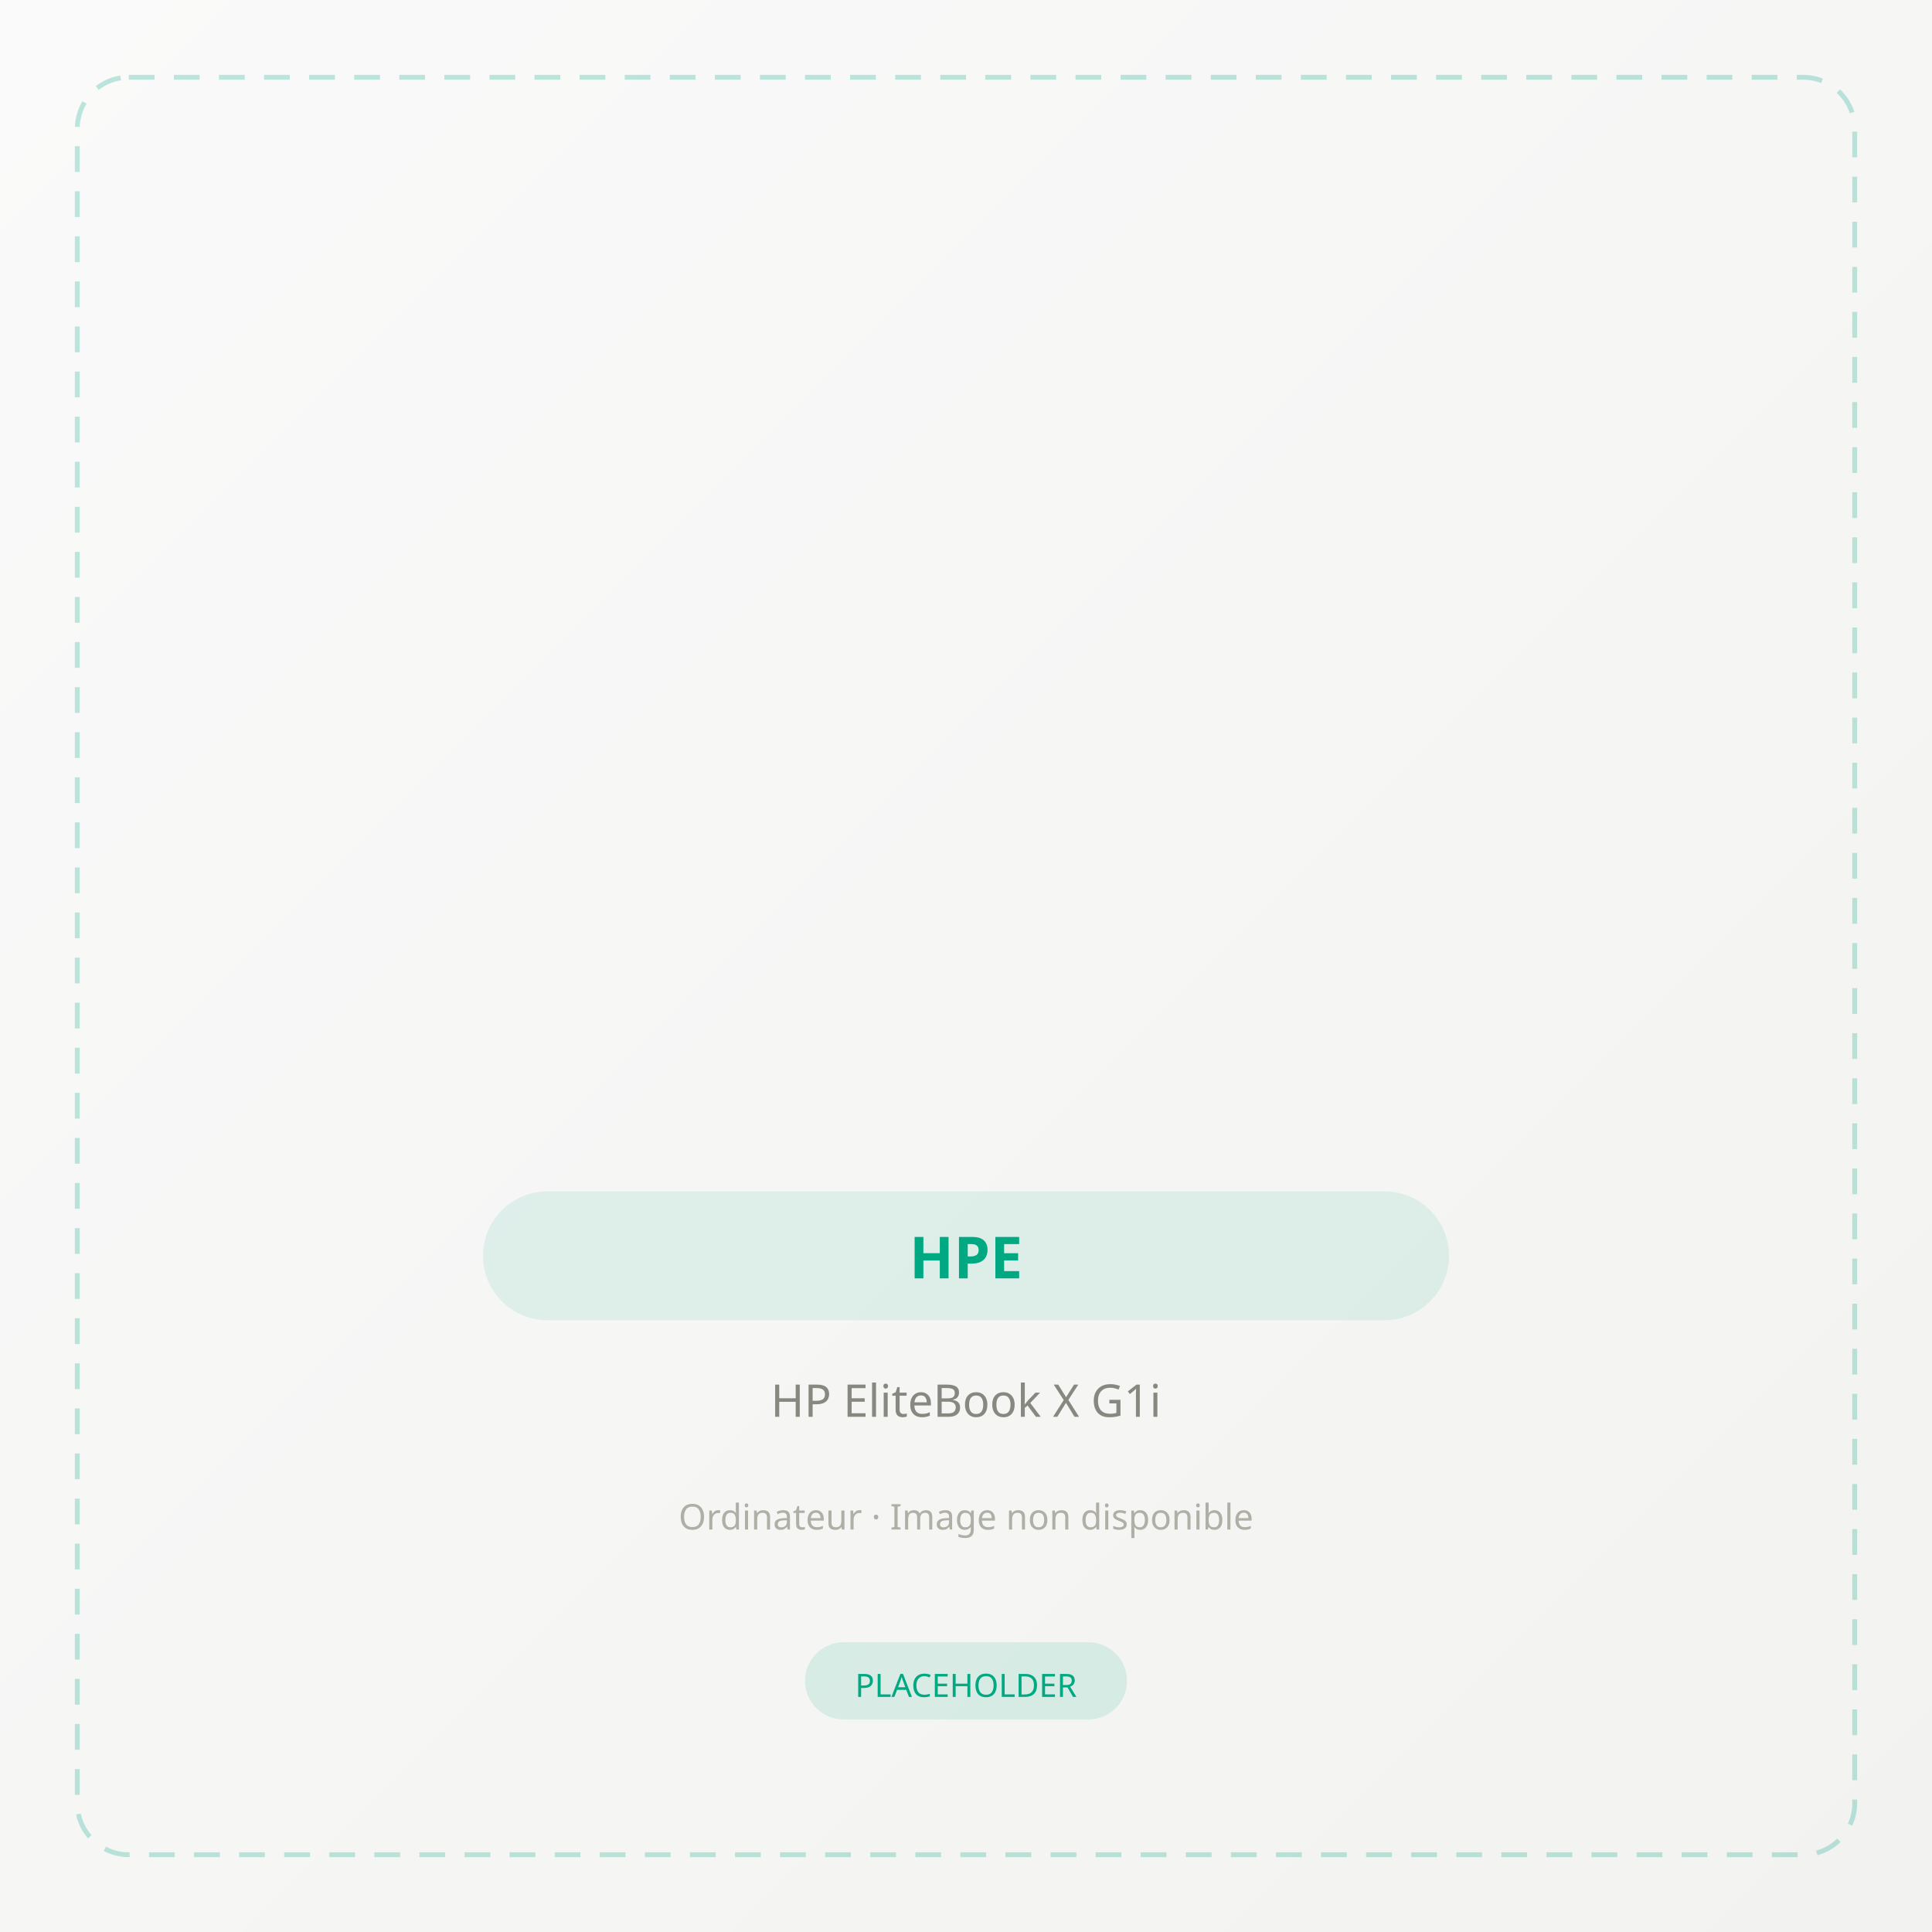
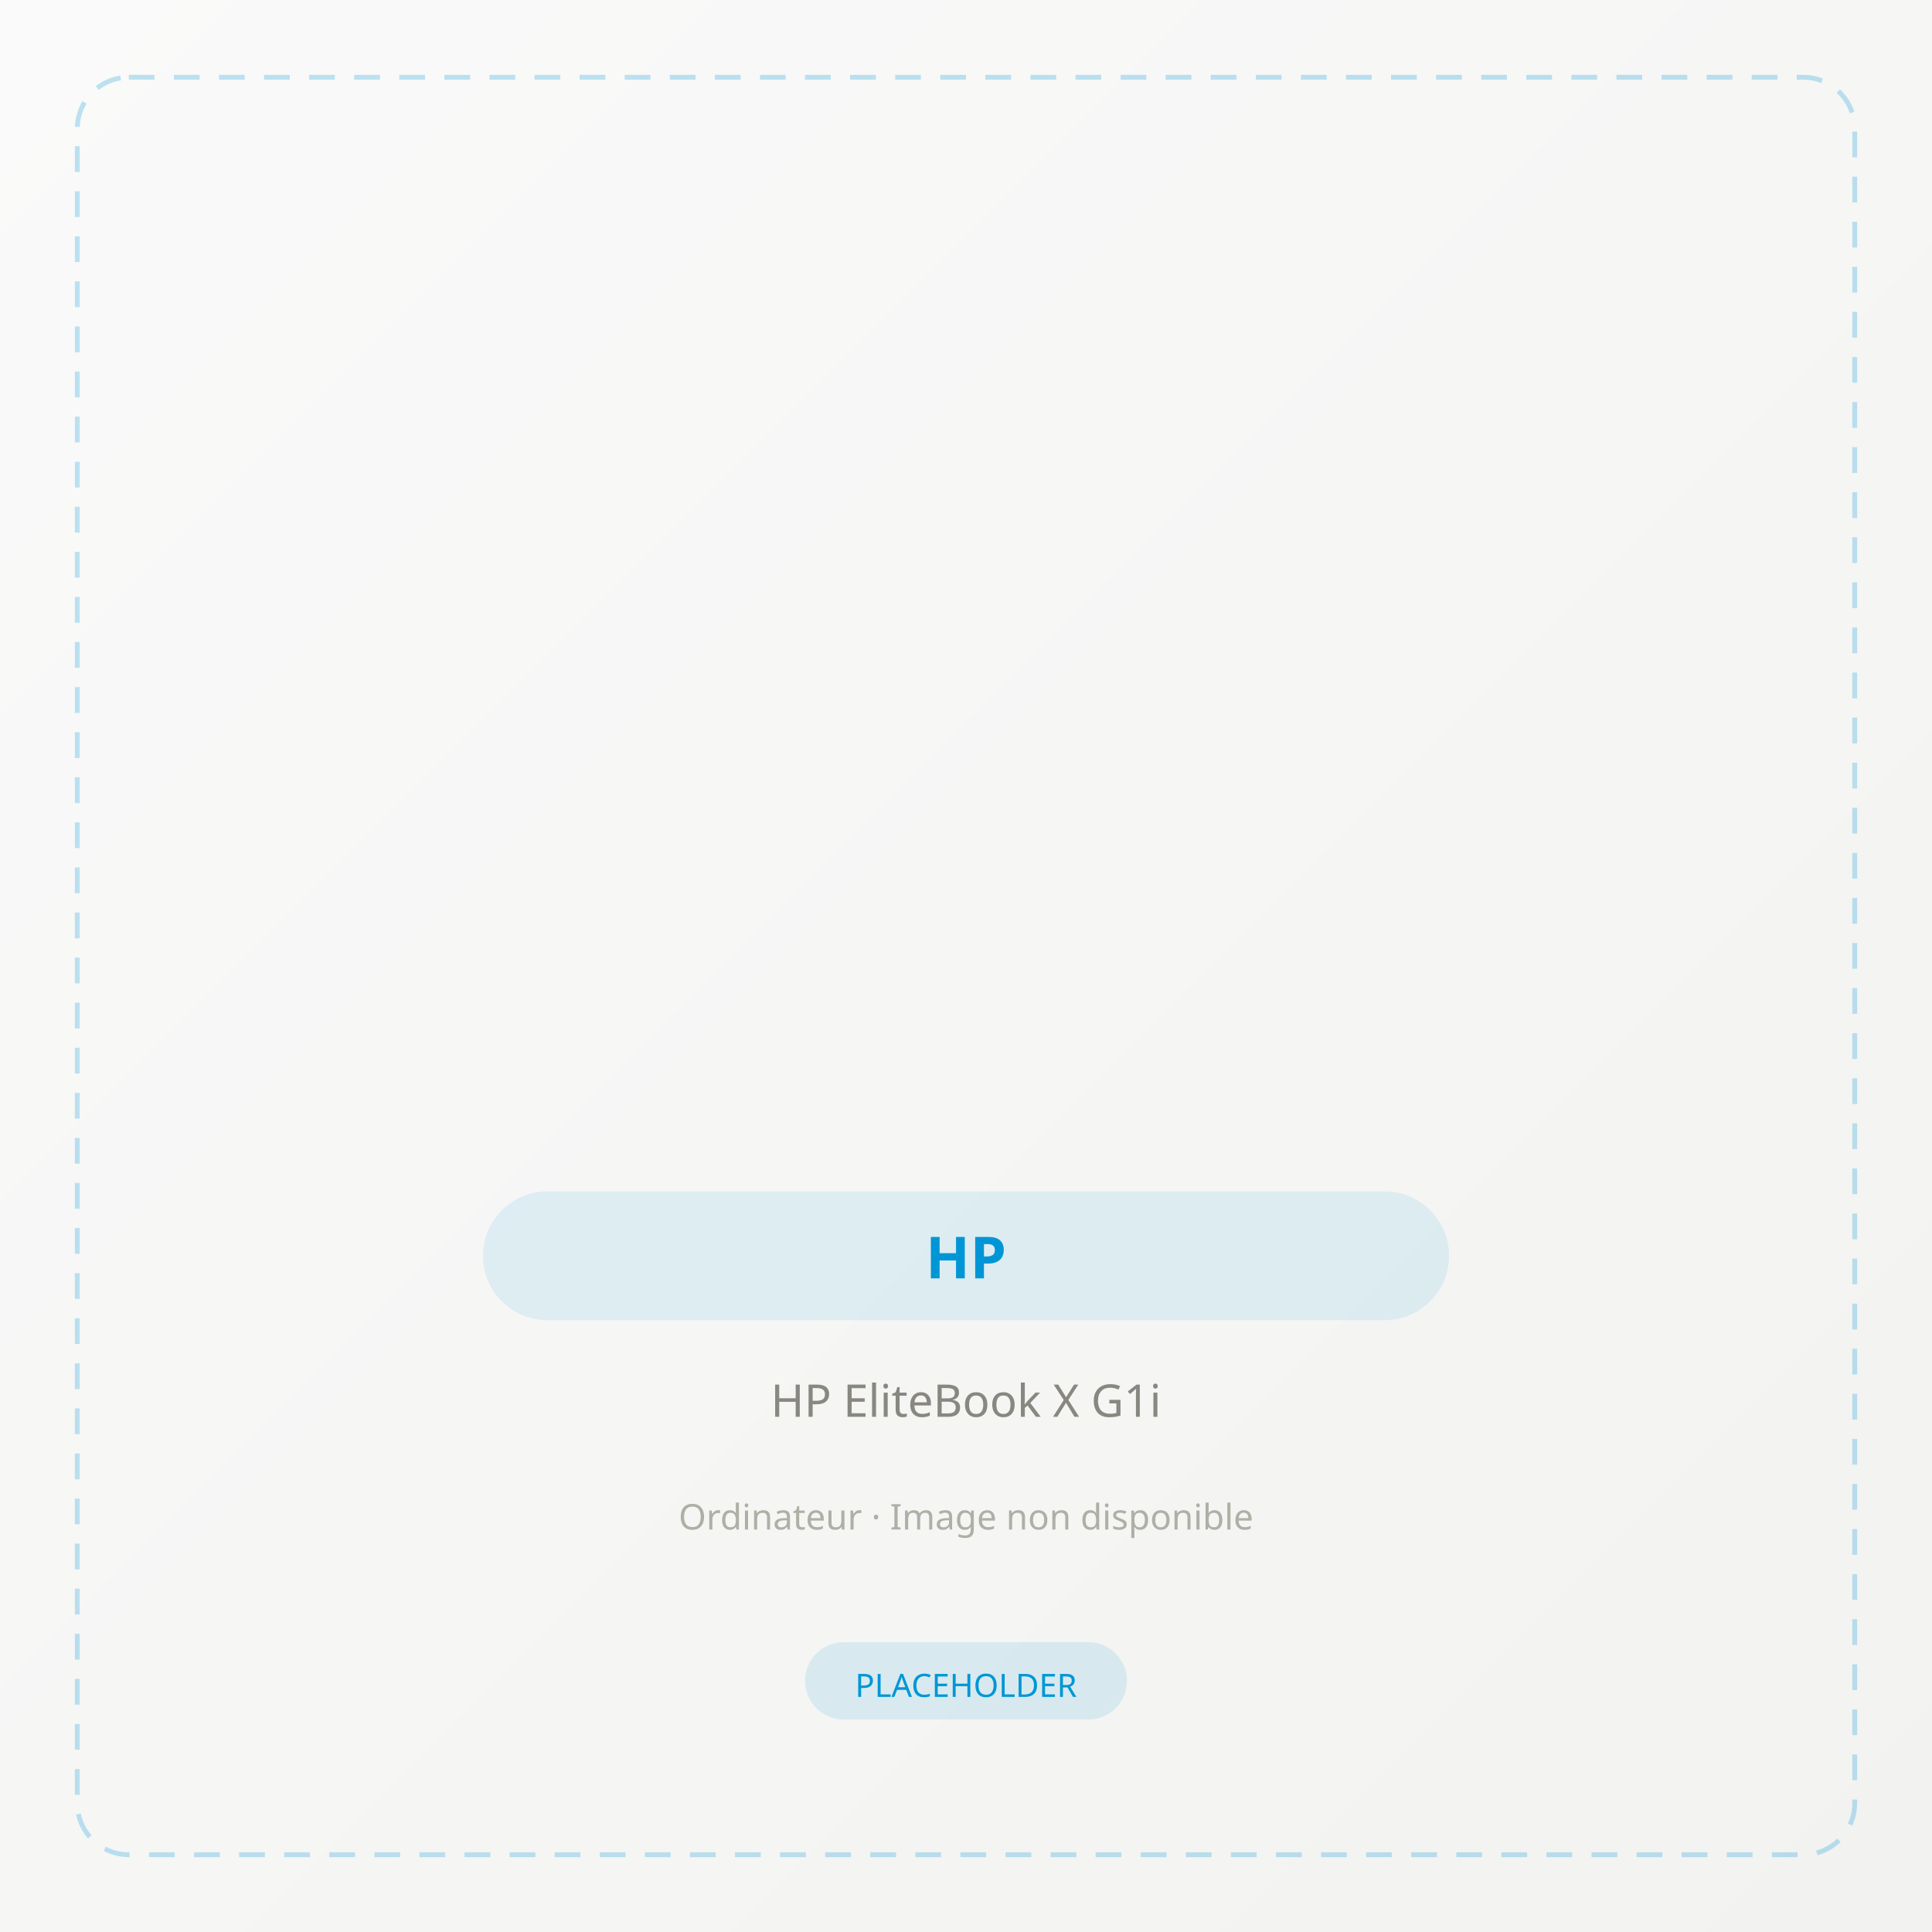
<svg xmlns="http://www.w3.org/2000/svg" width="600" height="600" viewBox="0 0 600 600">
  <defs>
    <linearGradient id="bg-hpe-elitebook-x-g1i" x1="0" y1="0" x2="1" y2="1">
      <stop offset="0%" stop-color="#FAFAFA" />
      <stop offset="100%" stop-color="#F2F2F0" />
    </linearGradient>
  </defs>
  <rect width="600" height="600" fill="url(#bg-hpe-elitebook-x-g1i)" rx="0" />
-   <rect x="24" y="24" width="552" height="552" rx="16" fill="none" stroke="#01A982" stroke-width="1.5" stroke-dasharray="8,6" opacity="0.25" />
-   <g transform="translate(300,170)" fill="none" stroke="#01A982" stroke-width="5" stroke-linecap="round" stroke-linejoin="round" opacity="0.85">
+   <rect x="24" y="24" width="552" height="552" rx="16" fill="none" stroke="#0096D6" stroke-width="1.5" stroke-dasharray="8,6" opacity="0.25" />
+   <g transform="translate(300,170)" fill="none" stroke="#0096D6" stroke-width="5" stroke-linecap="round" stroke-linejoin="round" opacity="0.85">
    M80,220 L280,220 Q300,220 300,240 L300,340 Q300,360 280,360 L80,360 Q60,360 60,340 L60,240 Q60,220 80,220 Z M60,360 L300,360 M140,360 L140,380 L220,380 M220,360 L220,380 M120,220 L120,160 Q120,140 140,140 L260,140 Q280,140 280,160 L280,220
  </g>
-   <rect x="150" y="370" width="300" height="40" rx="20" fill="#01A982" opacity="0.10" />
-   <text x="300" y="397" text-anchor="middle" font-family="IBM Plex Sans, system-ui, sans-serif" font-size="18" font-weight="600" fill="#01A982">HPE</text>
+   <rect x="150" y="370" width="300" height="40" rx="20" fill="#0096D6" opacity="0.10" />
+   <text x="300" y="397" text-anchor="middle" font-family="IBM Plex Sans, system-ui, sans-serif" font-size="18" font-weight="600" fill="#0096D6">HP</text>
  <text x="300" y="440" text-anchor="middle" font-family="IBM Plex Sans, system-ui, sans-serif" font-size="14" fill="#888780">HP EliteBook X G1i</text>
  <text x="300" y="475" text-anchor="middle" font-family="IBM Plex Sans, system-ui, sans-serif" font-size="11" fill="#B0AFA6">Ordinateur · Image non disponible</text>
-   <rect x="250" y="510" width="100" height="24" rx="12" fill="#01A982" opacity="0.12" />
-   <text x="300" y="527" text-anchor="middle" font-family="IBM Plex Sans, system-ui, sans-serif" font-size="10" font-weight="500" fill="#01A982">PLACEHOLDER</text>
+   <rect x="250" y="510" width="100" height="24" rx="12" fill="#0096D6" opacity="0.12" />
+   <text x="300" y="527" text-anchor="middle" font-family="IBM Plex Sans, system-ui, sans-serif" font-size="10" font-weight="500" fill="#0096D6">PLACEHOLDER</text>
</svg>
